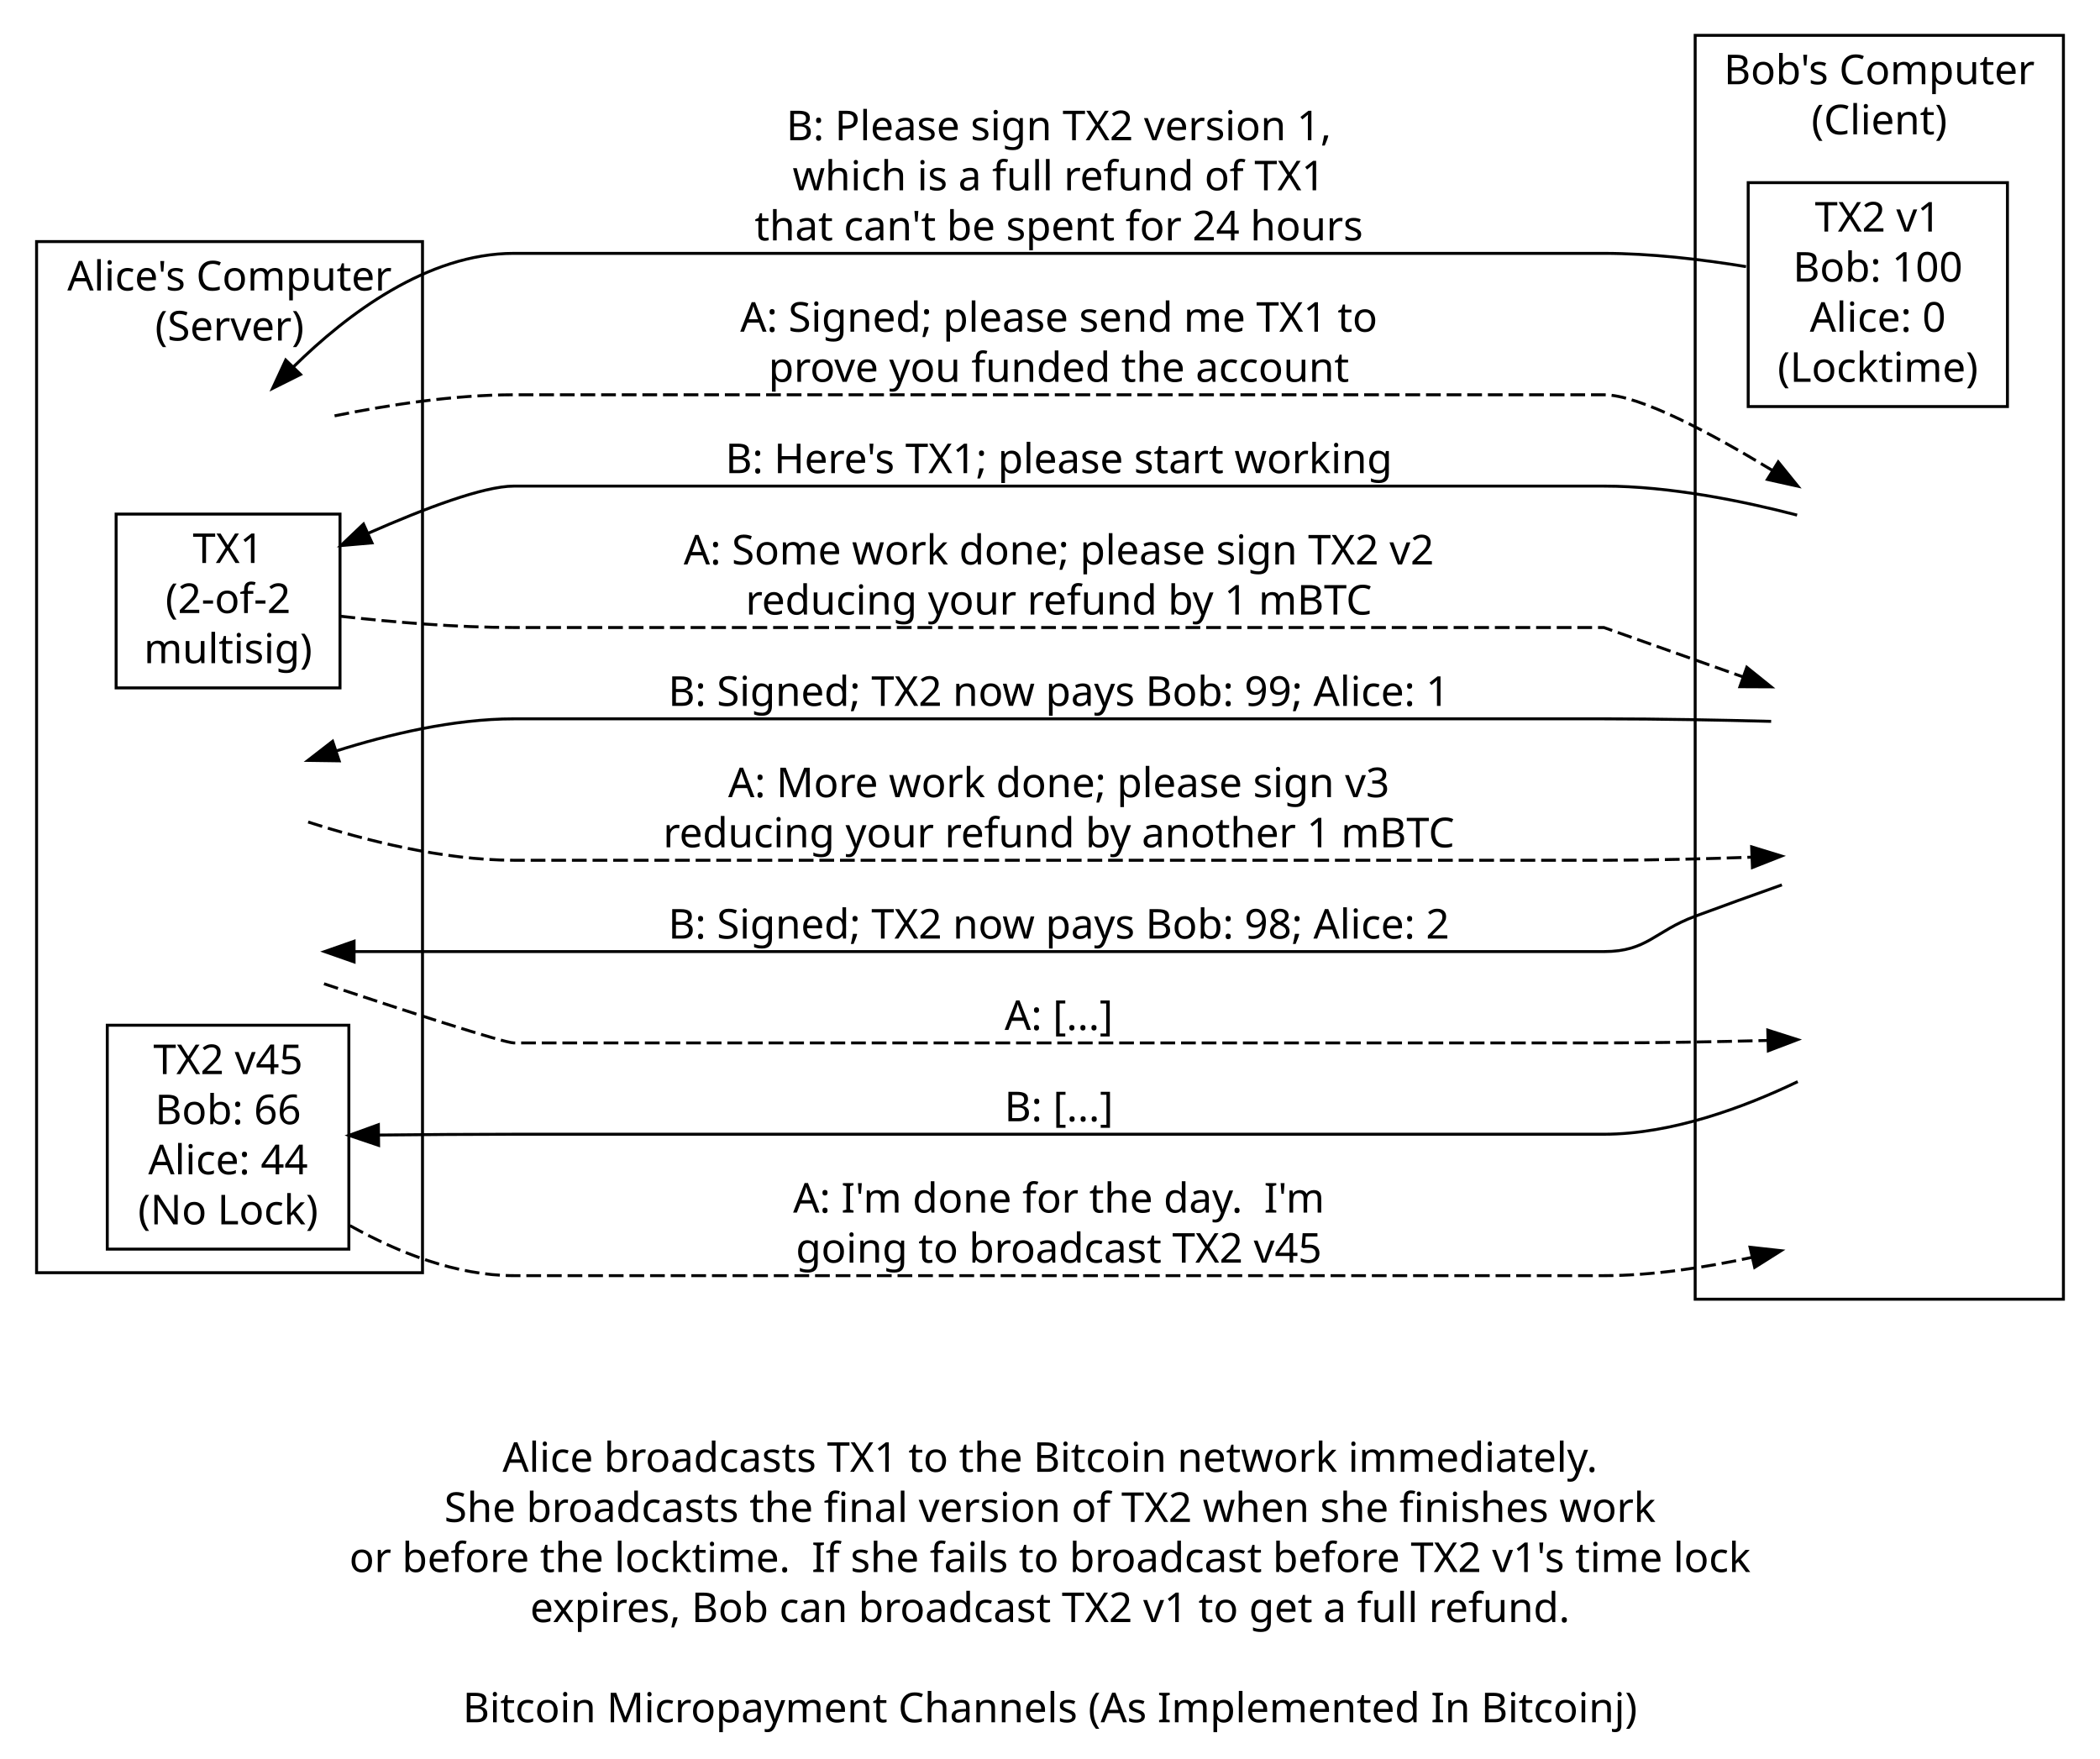
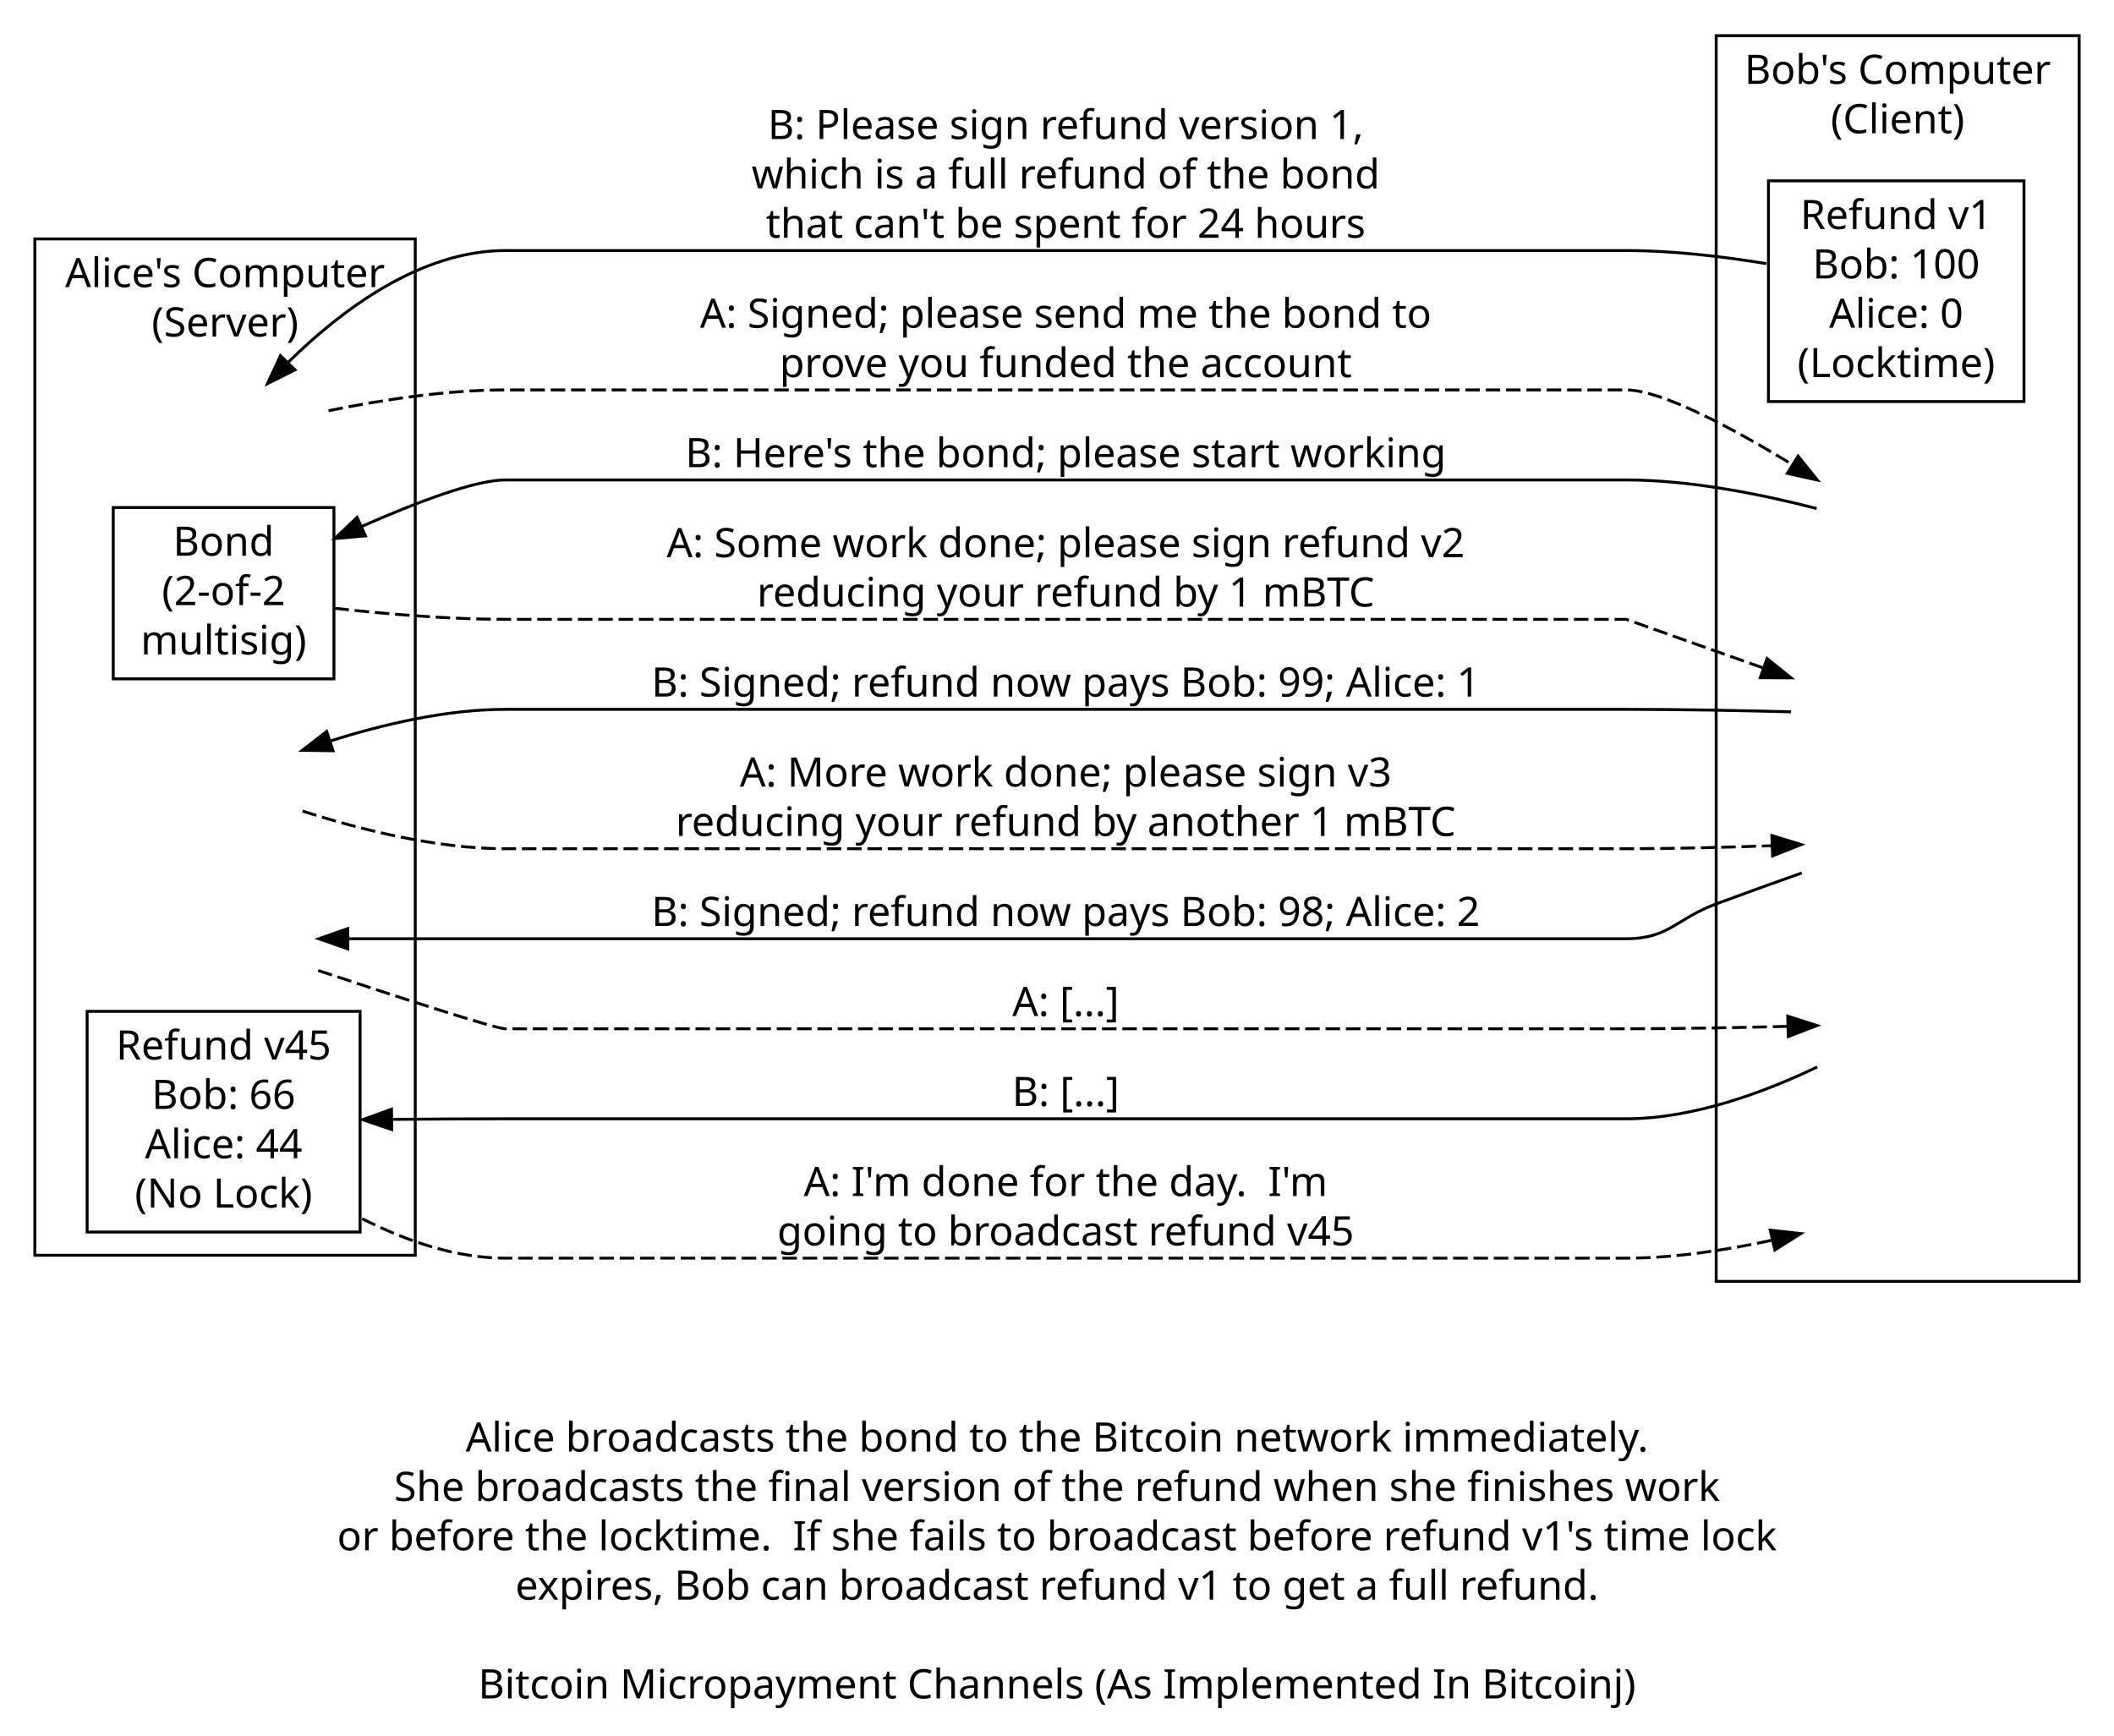
- <svg xmlns="http://www.w3.org/2000/svg" width="480pt" height="402pt" viewBox="0.00 0.00 480.00 402.47">
-   <g id="graph1" class="graph" transform="scale(0.674157 0.674157) rotate(0) translate(4 593)">
-     <polygon fill="white" stroke="white" points="-4,5 -4,-593 709,-593 709,5 -4,5" />
-     <text text-anchor="middle" x="352" y="-127.4" font-family="Sans" font-size="14.00"> </text>
-     <text text-anchor="middle" x="352" y="-110.4" font-family="Sans" font-size="14.00"> </text>
-     <text text-anchor="middle" x="352" y="-93.4" font-family="Sans" font-size="14.00">Alice broadcasts TX1 to the Bitcoin network immediately.</text>
-     <text text-anchor="middle" x="352" y="-76.4" font-family="Sans" font-size="14.00">She broadcasts the final version of TX2 when she finishes work</text>
-     <text text-anchor="middle" x="352" y="-59.4" font-family="Sans" font-size="14.00">or before the locktime.  If she fails to broadcast before TX2 v1's time lock</text>
-     <text text-anchor="middle" x="352" y="-42.4" font-family="Sans" font-size="14.00">expires, Bob can broadcast TX2 v1 to get a full refund.</text>
-     <text text-anchor="middle" x="352" y="-25.4" font-family="Sans" font-size="14.00"> </text>
-     <text text-anchor="middle" x="352" y="-8.4" font-family="Sans" font-size="14.00">Bitcoin Micropayment Channels (As Implemented In Bitcoinj)</text>
+ <svg xmlns="http://www.w3.org/2000/svg" width="480pt" height="394pt" viewBox="0.00 0.00 480.00 393.63">
+   <g id="graph1" class="graph" transform="scale(0.659341 0.659341) rotate(0) translate(4 593)">
+     <polygon fill="white" stroke="white" points="-4,5 -4,-593 725,-593 725,5 -4,5" />
+     <text text-anchor="middle" x="360" y="-127.4" font-family="Sans" font-size="14.00"> </text>
+     <text text-anchor="middle" x="360" y="-110.4" font-family="Sans" font-size="14.00"> </text>
+     <text text-anchor="middle" x="360" y="-93.4" font-family="Sans" font-size="14.00">Alice broadcasts the bond to the Bitcoin network immediately.</text>
+     <text text-anchor="middle" x="360" y="-76.4" font-family="Sans" font-size="14.00">She broadcasts the final version of the refund when she finishes work</text>
+     <text text-anchor="middle" x="360" y="-59.4" font-family="Sans" font-size="14.00">or before the locktime.  If she fails to broadcast before refund v1's time lock</text>
+     <text text-anchor="middle" x="360" y="-42.4" font-family="Sans" font-size="14.00">expires, Bob can broadcast refund v1 to get a full refund.</text>
+     <text text-anchor="middle" x="360" y="-25.4" font-family="Sans" font-size="14.00"> </text>
+     <text text-anchor="middle" x="360" y="-8.4" font-family="Sans" font-size="14.00">Bitcoin Micropayment Channels (As Implemented In Bitcoinj)</text>
    <g id="graph2" class="cluster">
      <polygon fill="none" stroke="black" points="8,-161 8,-511 139,-511 139,-161 8,-161" />
      <text text-anchor="middle" x="73.5" y="-494.4" font-family="Sans" font-size="14.00">Alice's Computer</text>
      <text text-anchor="middle" x="73.5" y="-477.4" font-family="Sans" font-size="14.00">(Server)</text>
    </g>
    <g id="graph3" class="cluster">
-       <polygon fill="none" stroke="black" points="571,-152 571,-581 696,-581 696,-152 571,-152" />
-       <text text-anchor="middle" x="633.5" y="-564.4" font-family="Sans" font-size="14.00">Bob's Computer</text>
-       <text text-anchor="middle" x="633.5" y="-547.4" font-family="Sans" font-size="14.00">(Client)</text>
+       <polygon fill="none" stroke="black" points="587,-152 587,-581 712,-581 712,-152 587,-152" />
+       <text text-anchor="middle" x="649.5" y="-564.4" font-family="Sans" font-size="14.00">Bob's Computer</text>
+       <text text-anchor="middle" x="649.5" y="-547.4" font-family="Sans" font-size="14.00">(Client)</text>
    </g>
    <g id="edge6" class="edge">
-       <path fill="none" stroke="black" stroke-dasharray="5,2" d="M109.156,-451.842C127.301,-455.543 149.689,-459 170,-459 170,-459 170,-459 540,-459 552.056,-459 576.44,-445.948 597.216,-433.316" />
-       <polygon fill="black" stroke="black" points="599.193,-436.208 605.852,-427.968 595.508,-430.257 599.193,-436.208" />
-       <text text-anchor="middle" x="355" y="-480.4" font-family="Sans" font-size="14.00">A: Signed; please send me TX1 to</text>
-       <text text-anchor="middle" x="355" y="-463.4" font-family="Sans" font-size="14.00">prove you funded the account</text>
+       <path fill="none" stroke="black" stroke-dasharray="5,2" d="M109.156,-451.842C127.301,-455.543 149.689,-459 170,-459 170,-459 170,-459 556,-459 568.056,-459 592.44,-445.948 613.216,-433.316" />
+       <polygon fill="black" stroke="black" points="615.193,-436.208 621.852,-427.968 611.508,-430.257 615.193,-436.208" />
+       <text text-anchor="middle" x="363" y="-480.4" font-family="Sans" font-size="14.00">A: Signed; please send me the bond to</text>
+       <text text-anchor="middle" x="363" y="-463.4" font-family="Sans" font-size="14.00">prove you funded the account</text>
    </g>
    <g id="node3" class="node">
      <polygon fill="none" stroke="black" points="111,-418.5 35,-418.5 35,-359.5 111,-359.5 111,-418.5" />
-       <text text-anchor="middle" x="73" y="-401.9" font-family="Sans" font-size="14.00">TX1</text>
+       <text text-anchor="middle" x="73" y="-401.9" font-family="Sans" font-size="14.00">Bond</text>
      <text text-anchor="middle" x="73" y="-384.9" font-family="Sans" font-size="14.00">(2-of-2</text>
      <text text-anchor="middle" x="73" y="-367.9" font-family="Sans" font-size="14.00">multisig)</text>
    </g>
    <g id="edge10" class="edge">
-       <path fill="none" stroke="black" stroke-dasharray="5,2" d="M111.163,-383.817C129.001,-381.816 150.55,-380 170,-380 170,-380 170,-380 540,-380 540,-380 563.688,-371.595 587.153,-363.268" />
-       <polygon fill="black" stroke="black" points="588.524,-366.496 596.777,-359.853 586.183,-359.899 588.524,-366.496" />
-       <text text-anchor="middle" x="355" y="-401.4" font-family="Sans" font-size="14.00">A: Some work done; please sign TX2 v2</text>
-       <text text-anchor="middle" x="355" y="-384.4" font-family="Sans" font-size="14.00">reducing your refund by 1 mBTC</text>
+       <path fill="none" stroke="black" stroke-dasharray="5,2" d="M111.163,-383.817C129.001,-381.816 150.55,-380 170,-380 170,-380 170,-380 556,-380 556,-380 579.688,-371.595 603.153,-363.268" />
+       <polygon fill="black" stroke="black" points="604.524,-366.496 612.777,-359.853 602.183,-359.899 604.524,-366.496" />
+       <text text-anchor="middle" x="363" y="-401.4" font-family="Sans" font-size="14.00">A: Some work done; please sign refund v2</text>
+       <text text-anchor="middle" x="363" y="-384.4" font-family="Sans" font-size="14.00">reducing your refund by 1 mBTC</text>
    </g>
    <g id="edge14" class="edge">
-       <path fill="none" stroke="black" stroke-dasharray="5,2" d="M100.189,-313.979C119.413,-307.781 145.943,-301 170,-301 170,-301 170,-301 540,-301 556.432,-301 574.488,-301.474 590.284,-302.045" />
-       <polygon fill="black" stroke="black" points="590.171,-305.543 600.298,-302.43 590.44,-298.548 590.171,-305.543" />
-       <text text-anchor="middle" x="355" y="-322.4" font-family="Sans" font-size="14.00">A: More work done; please sign v3</text>
-       <text text-anchor="middle" x="355" y="-305.4" font-family="Sans" font-size="14.00">reducing your refund by another 1 mBTC</text>
+       <path fill="none" stroke="black" stroke-dasharray="5,2" d="M100.189,-313.979C119.413,-307.781 145.943,-301 170,-301 170,-301 170,-301 556,-301 572.432,-301 590.488,-301.474 606.284,-302.045" />
+       <polygon fill="black" stroke="black" points="606.171,-305.543 616.298,-302.43 606.44,-298.548 606.171,-305.543" />
+       <text text-anchor="middle" x="363" y="-322.4" font-family="Sans" font-size="14.00">A: More work done; please sign v3</text>
+       <text text-anchor="middle" x="363" y="-305.4" font-family="Sans" font-size="14.00">reducing your refund by another 1 mBTC</text>
    </g>
    <g id="edge18" class="edge">
-       <path fill="none" stroke="black" stroke-dasharray="5,2" d="M105.567,-259.071C132.409,-250.145 166.608,-239 170,-239 170,-239 170,-239 540,-239 558.322,-239 578.67,-239.393 595.65,-239.83" />
-       <polygon fill="black" stroke="black" points="595.647,-243.331 605.738,-240.105 595.838,-236.334 595.647,-243.331" />
-       <text text-anchor="middle" x="355" y="-243.4" font-family="Sans" font-size="14.00">A: [...]</text>
+       <path fill="none" stroke="black" stroke-dasharray="5,2" d="M105.567,-259.071C132.409,-250.145 166.608,-239 170,-239 170,-239 170,-239 556,-239 574.322,-239 594.67,-239.393 611.65,-239.83" />
+       <polygon fill="black" stroke="black" points="611.647,-243.331 621.738,-240.105 611.838,-236.334 611.647,-243.331" />
+       <text text-anchor="middle" x="363" y="-243.4" font-family="Sans" font-size="14.00">A: [...]</text>
    </g>
    <g id="node6" class="node">
-       <polygon fill="none" stroke="black" points="114,-245 32,-245 32,-169 114,-169 114,-245" />
-       <text text-anchor="middle" x="73" y="-228.4" font-family="Sans" font-size="14.00">TX2 v45</text>
+       <polygon fill="none" stroke="black" points="120,-245 26,-245 26,-169 120,-169 120,-245" />
+       <text text-anchor="middle" x="73" y="-228.4" font-family="Sans" font-size="14.00">Refund v45</text>
      <text text-anchor="middle" x="73" y="-211.4" font-family="Sans" font-size="14.00">Bob: 66</text>
      <text text-anchor="middle" x="73" y="-194.4" font-family="Sans" font-size="14.00"> Alice: 44</text>
      <text text-anchor="middle" x="73" y="-177.4" font-family="Sans" font-size="14.00">(No Lock)</text>
    </g>
    <g id="edge22" class="edge">
-       <path fill="none" stroke="black" stroke-dasharray="5,2" d="M114.398,-176.968C130.881,-167.757 150.538,-160 170,-160 170,-160 170,-160 540,-160 556.593,-160 574.553,-162.796 590.225,-166.184" />
-       <polygon fill="black" stroke="black" points="589.626,-169.638 600.156,-168.473 591.198,-162.817 589.626,-169.638" />
-       <text text-anchor="middle" x="355" y="-181.4" font-family="Sans" font-size="14.00">A: I'm done for the day.  I'm</text>
-       <text text-anchor="middle" x="355" y="-164.4" font-family="Sans" font-size="14.00">going to broadcast TX2 v45</text>
+       <path fill="none" stroke="black" stroke-dasharray="5,2" d="M120.721,-173.594C135.792,-165.939 152.971,-160 170,-160 170,-160 170,-160 556,-160 572.593,-160 590.553,-162.796 606.225,-166.184" />
+       <polygon fill="black" stroke="black" points="605.626,-169.638 616.156,-168.473 607.198,-162.817 605.626,-169.638" />
+       <text text-anchor="middle" x="363" y="-181.4" font-family="Sans" font-size="14.00">A: I'm done for the day.  I'm</text>
+       <text text-anchor="middle" x="363" y="-164.4" font-family="Sans" font-size="14.00">going to broadcast refund v45</text>
    </g>
    <g id="node8" class="node">
-       <polygon fill="none" stroke="black" points="677,-531 589,-531 589,-455 677,-455 677,-531" />
-       <text text-anchor="middle" x="633" y="-514.4" font-family="Sans" font-size="14.00">TX2 v1</text>
-       <text text-anchor="middle" x="633" y="-497.4" font-family="Sans" font-size="14.00">Bob: 100</text>
-       <text text-anchor="middle" x="633" y="-480.4" font-family="Sans" font-size="14.00">Alice: 0</text>
-       <text text-anchor="middle" x="633" y="-463.4" font-family="Sans" font-size="14.00">(Locktime)</text>
+       <polygon fill="none" stroke="black" points="693,-531 605,-531 605,-455 693,-455 693,-531" />
+       <text text-anchor="middle" x="649" y="-514.4" font-family="Sans" font-size="14.00">Refund v1</text>
+       <text text-anchor="middle" x="649" y="-497.4" font-family="Sans" font-size="14.00">Bob: 100</text>
+       <text text-anchor="middle" x="649" y="-480.4" font-family="Sans" font-size="14.00">Alice: 0</text>
+       <text text-anchor="middle" x="649" y="-463.4" font-family="Sans" font-size="14.00">(Locktime)</text>
    </g>
    <g id="edge4" class="edge">
-       <path fill="none" stroke="black" d="M588.266,-502.493C573.026,-504.99 555.838,-507 540,-507 170,-507 170,-507 170,-507 140.695,-507 113.418,-486.397 95.301,-468.57" />
+       <path fill="none" stroke="black" d="M604.266,-502.493C589.026,-504.99 571.838,-507 556,-507 170,-507 170,-507 170,-507 140.695,-507 113.418,-486.397 95.301,-468.57" />
      <polygon fill="black" stroke="black" points="97.594,-465.908 88.119,-461.169 92.571,-470.783 97.594,-465.908" />
-       <text text-anchor="middle" x="355" y="-545.4" font-family="Sans" font-size="14.00">B: Please sign TX2 version 1,</text>
-       <text text-anchor="middle" x="355" y="-528.4" font-family="Sans" font-size="14.00">which is a full refund of TX1</text>
-       <text text-anchor="middle" x="355" y="-511.4" font-family="Sans" font-size="14.00">that can't be spent for 24 hours</text>
+       <text text-anchor="middle" x="363" y="-545.4" font-family="Sans" font-size="14.00">B: Please sign refund version 1,</text>
+       <text text-anchor="middle" x="363" y="-528.4" font-family="Sans" font-size="14.00">which is a full refund of the bond</text>
+       <text text-anchor="middle" x="363" y="-511.4" font-family="Sans" font-size="14.00">that can't be spent for 24 hours</text>
    </g>
    <g id="edge8" class="edge">
-       <path fill="none" stroke="black" d="M605.597,-418.157C587.215,-422.92 562.366,-428 540,-428 170,-428 170,-428 170,-428 159.783,-428 139.794,-420.458 120.603,-412.007" />
+       <path fill="none" stroke="black" d="M621.597,-418.157C603.215,-422.92 578.366,-428 556,-428 170,-428 170,-428 170,-428 159.783,-428 139.794,-420.458 120.603,-412.007" />
      <polygon fill="black" stroke="black" points="121.847,-408.729 111.292,-407.815 118.973,-415.112 121.847,-408.729" />
-       <text text-anchor="middle" x="355" y="-432.4" font-family="Sans" font-size="14.00">B: Here's TX1; please start working</text>
+       <text text-anchor="middle" x="363" y="-432.4" font-family="Sans" font-size="14.00">B: Here's the bond; please start working</text>
    </g>
    <g id="edge12" class="edge">
-       <path fill="none" stroke="black" d="M596.788,-348.14C579.585,-348.589 558.733,-349 540,-349 170,-349 170,-349 170,-349 149.604,-349 127.537,-343.753 109.612,-338.066" />
+       <path fill="none" stroke="black" d="M612.788,-348.14C595.585,-348.589 574.733,-349 556,-349 170,-349 170,-349 170,-349 149.604,-349 127.537,-343.753 109.612,-338.066" />
      <polygon fill="black" stroke="black" points="110.71,-334.743 100.116,-334.893 108.491,-341.382 110.71,-334.743" />
-       <text text-anchor="middle" x="355" y="-353.4" font-family="Sans" font-size="14.00">B: Signed; TX2 now pays Bob: 99; Alice: 1</text>
+       <text text-anchor="middle" x="363" y="-353.4" font-family="Sans" font-size="14.00">B: Signed; refund now pays Bob: 99; Alice: 1</text>
    </g>
    <g id="edge16" class="edge">
-       <path fill="none" stroke="black" d="M600.438,-292.641C590.928,-289.271 580.531,-285.535 571,-282 557.148,-276.863 554.774,-270 540,-270 170,-270 170,-270 170,-270 152.289,-270 132.758,-270 115.893,-270" />
+       <path fill="none" stroke="black" d="M616.438,-292.641C606.928,-289.271 596.531,-285.535 587,-282 573.148,-276.863 570.774,-270 556,-270 170,-270 170,-270 170,-270 152.289,-270 132.758,-270 115.893,-270" />
      <polygon fill="black" stroke="black" points="115.776,-266.5 105.776,-270 115.776,-273.5 115.776,-266.5" />
-       <text text-anchor="middle" x="355" y="-274.4" font-family="Sans" font-size="14.00">B: Signed; TX2 now pays Bob: 98; Alice: 2</text>
+       <text text-anchor="middle" x="363" y="-274.4" font-family="Sans" font-size="14.00">B: Signed; refund now pays Bob: 98; Alice: 2</text>
    </g>
    <g id="edge20" class="edge">
-       <path fill="none" stroke="black" d="M605.812,-225.852C587.726,-217.177 563.128,-208 540,-208 170,-208 170,-208 170,-208 155.085,-208 138.881,-207.88 124.064,-207.724" />
-       <polygon fill="black" stroke="black" points="124.1,-204.224 114.061,-207.611 124.021,-211.224 124.1,-204.224" />
-       <text text-anchor="middle" x="355" y="-212.4" font-family="Sans" font-size="14.00">B: [...]</text>
+       <path fill="none" stroke="black" d="M621.812,-225.852C603.726,-217.177 579.128,-208 556,-208 170,-208 170,-208 170,-208 157.376,-208 143.828,-207.914 130.979,-207.793" />
+       <polygon fill="black" stroke="black" points="130.892,-204.292 120.856,-207.689 130.82,-211.292 130.892,-204.292" />
+       <text text-anchor="middle" x="363" y="-212.4" font-family="Sans" font-size="14.00">B: [...]</text>
    </g>
  </g>
</svg>
